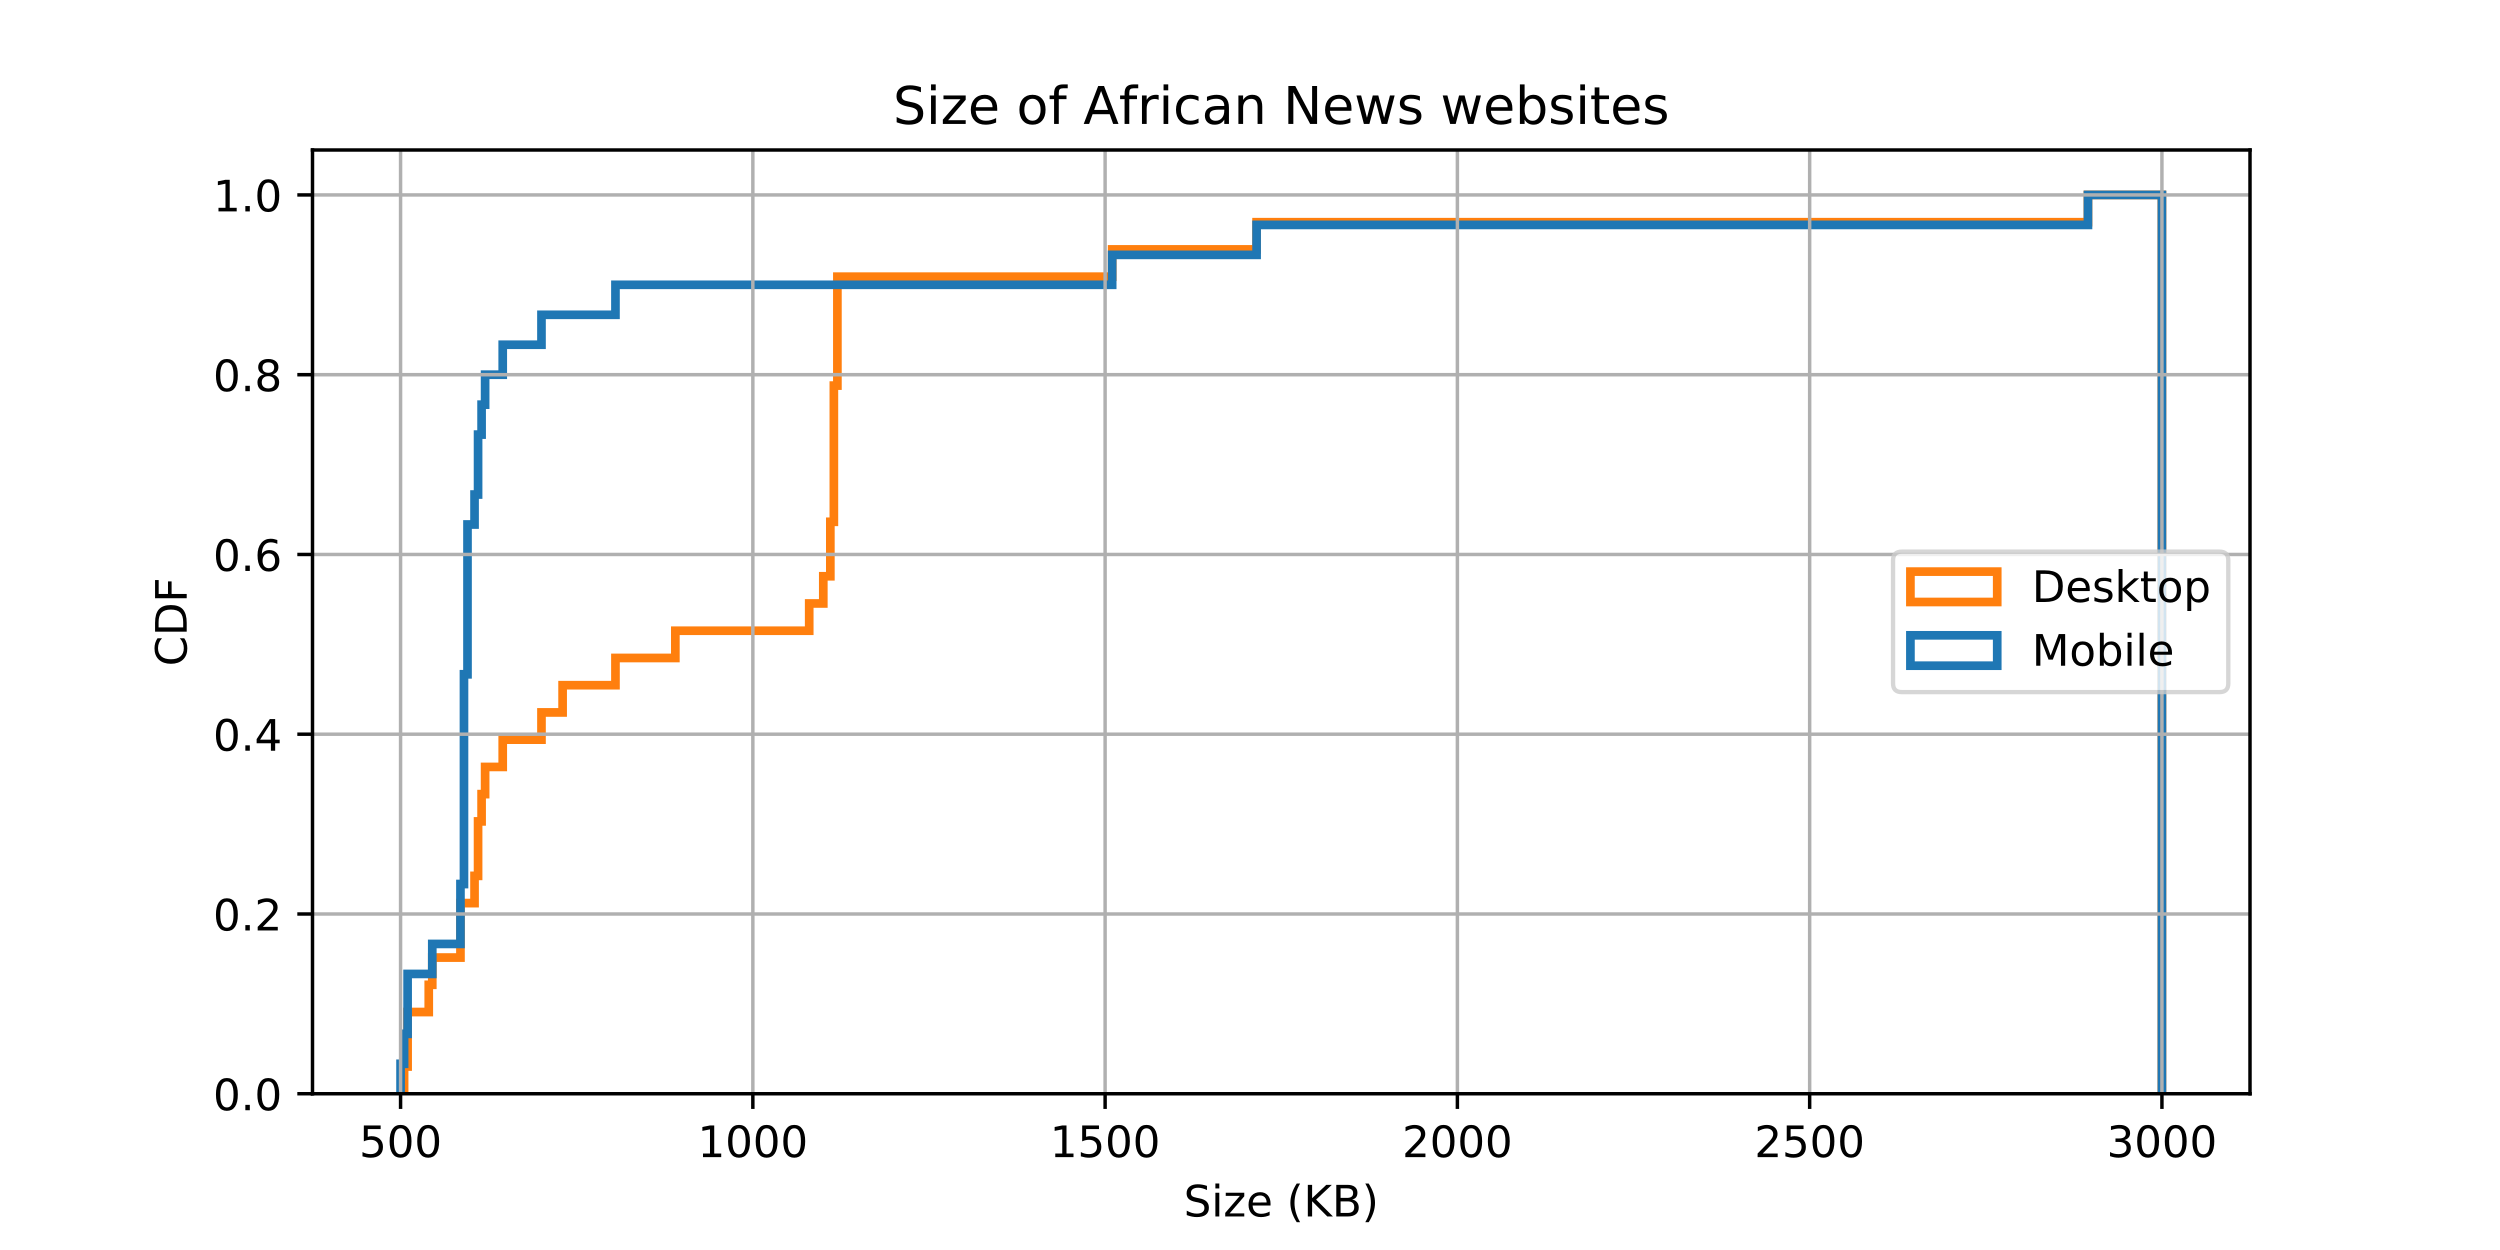
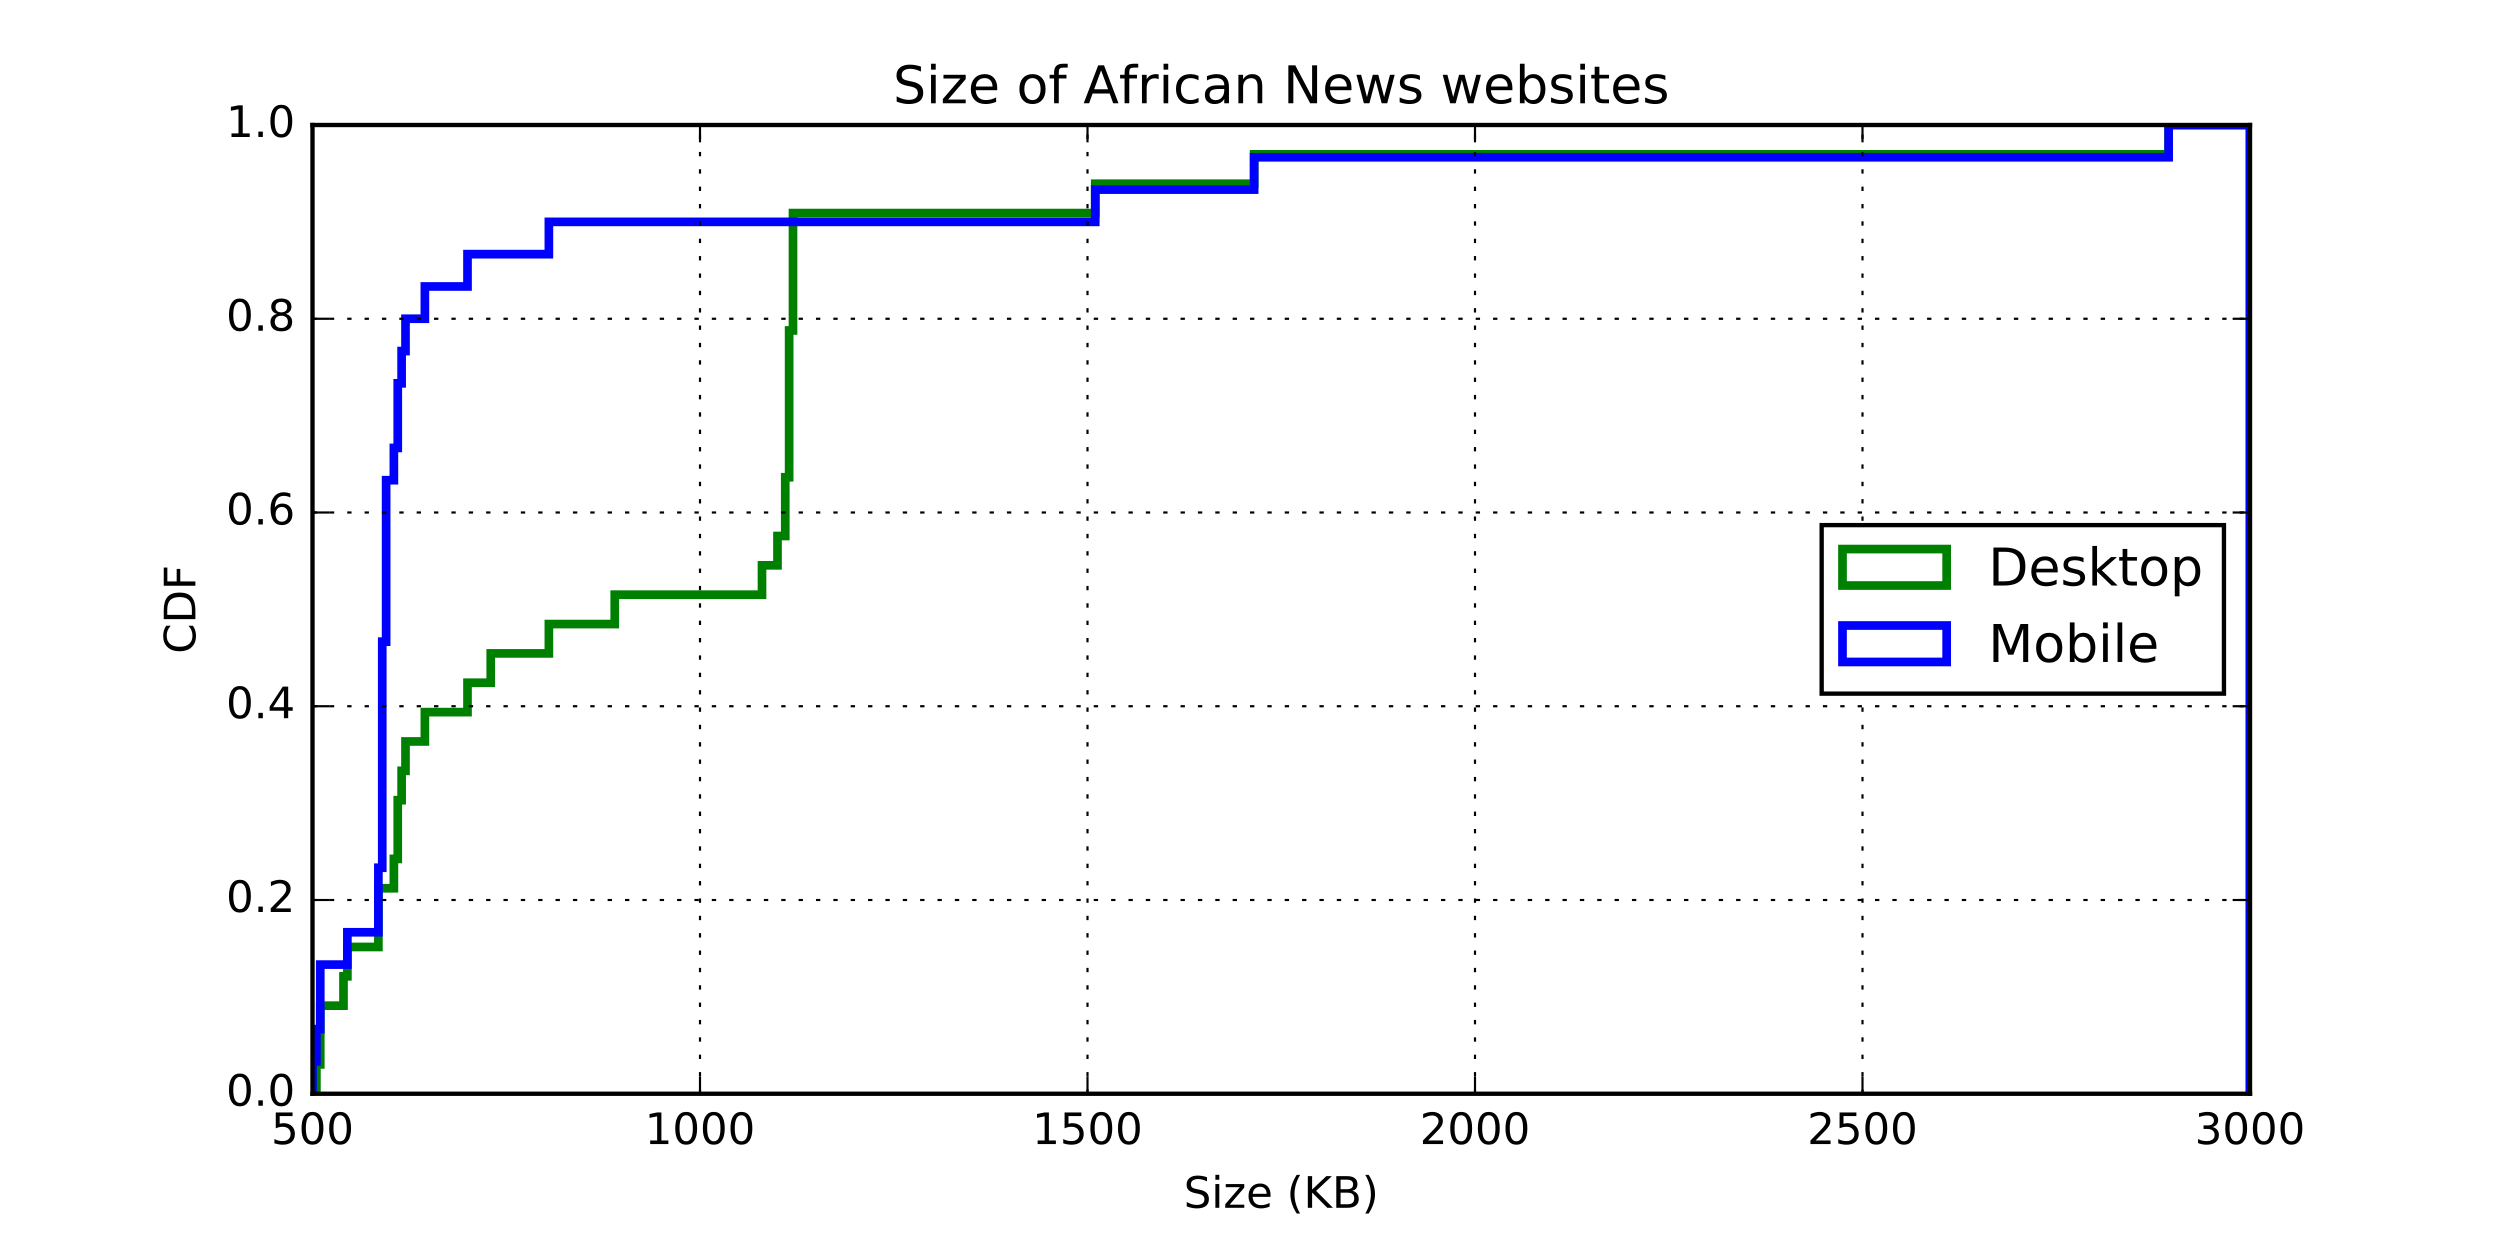
<svg xmlns="http://www.w3.org/2000/svg" xmlns:xlink="http://www.w3.org/1999/xlink" height="288pt" version="1.1" viewBox="0 0 576 288" width="576pt">
  <defs>
    <style type="text/css">
*{stroke-linecap:butt;stroke-linejoin:round;}
  </style>
  </defs>
  <g id="figure_1">
    <g id="patch_1">
      <path d="M 0 288  L 576 288  L 576 0  L 0 0  z " style="fill:#ffffff;" />
    </g>
    <g id="axes_1">
      <g id="patch_2">
-         <path d="M 72 252  L 518.4 252  L 518.4 34.56  L 72 34.56  z " style="fill:#ffffff;" />
+         <path d="M 72 252  L 518.4 252  L 518.4 28.8  L 72 28.8  z " style="fill:#ffffff;" />
      </g>
      <g id="patch_3">
-         <path clip-path="url(#p3b326bca59)" d="M 92.291 252  L 93.103 252  L 93.103 245.725  L 93.914 245.725  L 93.914 233.174  L 98.784 233.174  L 98.784 226.899  L 99.596 226.899  L 99.596 220.623  L 106.089 220.623  L 106.089 208.073  L 109.335 208.073  L 109.335 201.797  L 110.147 201.797  L 110.147 189.247  L 110.959 189.247  L 110.959 182.971  L 111.77 182.971  L 111.77 176.696  L 115.828 176.696  L 115.828 170.421  L 124.756 170.421  L 124.756 164.145  L 129.626 164.145  L 129.626 157.87  L 141.801 157.87  L 141.801 151.595  L 155.599 151.595  L 155.599 145.319  L 186.441 145.319  L 186.441 139.044  L 189.687 139.044  L 189.687 132.769  L 191.311 132.769  L 191.311 120.218  L 192.122 120.218  L 192.122 88.842  L 192.934 88.842  L 192.934 63.74  L 256.241 63.74  L 256.241 57.465  L 289.519 57.465  L 289.519 51.19  L 481.065 51.19  L 481.065 44.914  L 498.109 44.914  L 498.109 252  L 498.109 252  " style="fill:none;stroke:#ff7f0e;stroke-linejoin:miter;stroke-width:2;" />
+         <path clip-path="url(#p617bc75fe9)" d="M 72 252  L 72.893 252  L 72.893 245.236  L 73.786 245.236  L 73.786 231.709  L 79.142 231.709  L 79.142 224.945  L 80.035 224.945  L 80.035 218.182  L 87.178 218.182  L 87.178 204.655  L 90.749 204.655  L 90.749 197.891  L 91.642 197.891  L 91.642 184.364  L 92.534 184.364  L 92.534 177.6  L 93.427 177.6  L 93.427 170.836  L 97.891 170.836  L 97.891 164.073  L 107.712 164.073  L 107.712 157.309  L 113.069 157.309  L 113.069 150.545  L 126.461 150.545  L 126.461 143.782  L 141.638 143.782  L 141.638 137.018  L 175.565 137.018  L 175.565 130.255  L 179.136 130.255  L 179.136 123.491  L 180.922 123.491  L 180.922 109.964  L 181.814 109.964  L 181.814 76.145  L 182.707 76.145  L 182.707 49.091  L 252.346 49.091  L 252.346 42.327  L 288.95 42.327  L 288.95 35.564  L 499.651 35.564  L 499.651 28.8  L 518.4 28.8  L 518.4 252  L 518.4 252  " style="fill:none;stroke:#008000;stroke-linejoin:miter;stroke-width:2;" />
      </g>
      <g id="patch_4">
-         <path clip-path="url(#p3b326bca59)" d="M 92.291 252  L 92.291 245.097  L 93.103 245.097  L 93.103 238.194  L 93.914 238.194  L 93.914 224.389  L 99.596 224.389  L 99.596 217.486  L 106.089 217.486  L 106.089 203.68  L 106.9 203.68  L 106.9 155.36  L 107.712 155.36  L 107.712 120.846  L 109.335 120.846  L 109.335 113.943  L 110.147 113.943  L 110.147 100.137  L 110.959 100.137  L 110.959 93.234  L 111.77 93.234  L 111.77 86.331  L 115.828 86.331  L 115.828 79.429  L 124.756 79.429  L 124.756 72.526  L 141.801 72.526  L 141.801 65.623  L 256.241 65.623  L 256.241 58.72  L 289.519 58.72  L 289.519 51.817  L 481.065 51.817  L 481.065 44.914  L 498.109 44.914  L 498.109 252  L 498.109 252  " style="fill:none;stroke:#1f77b4;stroke-linejoin:miter;stroke-width:2;" />
+         <path clip-path="url(#p617bc75fe9)" d="M 72 252  L 72 244.56  L 72.893 244.56  L 72.893 237.12  L 73.786 237.12  L 73.786 222.24  L 80.035 222.24  L 80.035 214.8  L 87.178 214.8  L 87.178 199.92  L 88.07 199.92  L 88.07 147.84  L 88.963 147.84  L 88.963 110.64  L 90.749 110.64  L 90.749 103.2  L 91.642 103.2  L 91.642 88.32  L 92.534 88.32  L 92.534 80.88  L 93.427 80.88  L 93.427 73.44  L 97.891 73.44  L 97.891 66  L 107.712 66  L 107.712 58.56  L 126.461 58.56  L 126.461 51.12  L 252.346 51.12  L 252.346 43.68  L 288.95 43.68  L 288.95 36.24  L 499.651 36.24  L 499.651 28.8  L 518.4 28.8  L 518.4 252  L 518.4 252  " style="fill:none;stroke:#0000ff;stroke-linejoin:miter;stroke-width:2;" />
+       </g>
+       <g id="patch_5">
+         <path d="M 72 252  L 72 28.8  " style="fill:none;stroke:#000000;stroke-linecap:square;stroke-linejoin:miter;" />
+       </g>
+       <g id="patch_6">
+         <path d="M 518.4 252  L 518.4 28.8  " style="fill:none;stroke:#000000;stroke-linecap:square;stroke-linejoin:miter;" />
+       </g>
+       <g id="patch_7">
+         <path d="M 72 252  L 518.4 252  " style="fill:none;stroke:#000000;stroke-linecap:square;stroke-linejoin:miter;" />
+       </g>
+       <g id="patch_8">
+         <path d="M 72 28.8  L 518.4 28.8  " style="fill:none;stroke:#000000;stroke-linecap:square;stroke-linejoin:miter;" />
      </g>
      <g id="matplotlib.axis_1">
        <g id="xtick_1">
          <g id="line2d_1">
-             <path clip-path="url(#p3b326bca59)" d="M 92.291 252  L 92.291 34.56  " style="fill:none;stroke:#b0b0b0;stroke-linecap:square;stroke-width:0.8;" />
+             <path clip-path="url(#p617bc75fe9)" d="M 72 252  L 72 28.8  " style="fill:none;stroke:#000000;stroke-dasharray:1,3;stroke-dashoffset:0;stroke-width:0.5;" />
          </g>
          <g id="line2d_2">
            <defs>
-               <path d="M 0 0  L 0 3.5  " id="mffd8125ac4" style="stroke:#000000;stroke-width:0.8;" />
-             </defs>
-             <g>
-               <use style="stroke:#000000;stroke-width:0.8;" x="92.291" xlink:href="#mffd8125ac4" y="252" />
+               <path d="M 0 0  L 0 -4  " id="me70a900759" style="stroke:#000000;stroke-width:0.5;" />
+             </defs>
+             <g>
+               <use style="stroke:#000000;stroke-width:0.5;" x="72" xlink:href="#me70a900759" y="252" />
+             </g>
+           </g>
+           <g id="line2d_3">
+             <defs>
+               <path d="M 0 0  L 0 4  " id="md9dcafe07a" style="stroke:#000000;stroke-width:0.5;" />
+             </defs>
+             <g>
+               <use style="stroke:#000000;stroke-width:0.5;" x="72" xlink:href="#md9dcafe07a" y="28.8" />
            </g>
          </g>
          <g id="text_1">
            <defs>
              <path d="M 10.797 72.906  L 49.516 72.906  L 49.516 64.594  L 19.828 64.594  L 19.828 46.734  Q 21.969 47.469 24.109 47.828  Q 26.266 48.188 28.422 48.188  Q 40.625 48.188 47.75 41.5  Q 54.891 34.812 54.891 23.391  Q 54.891 11.625 47.562 5.094  Q 40.234 -1.422 26.906 -1.422  Q 22.312 -1.422 17.547 -0.641  Q 12.797 0.141 7.719 1.703  L 7.719 11.625  Q 12.109 9.234 16.797 8.062  Q 21.484 6.891 26.703 6.891  Q 35.156 6.891 40.078 11.328  Q 45.016 15.766 45.016 23.391  Q 45.016 31 40.078 35.438  Q 35.156 39.891 26.703 39.891  Q 22.75 39.891 18.812 39.016  Q 14.891 38.141 10.797 36.281  z " id="DejaVuSans-35" />
              <path d="M 31.781 66.406  Q 24.172 66.406 20.328 58.906  Q 16.5 51.422 16.5 36.375  Q 16.5 21.391 20.328 13.891  Q 24.172 6.391 31.781 6.391  Q 39.453 6.391 43.281 13.891  Q 47.125 21.391 47.125 36.375  Q 47.125 51.422 43.281 58.906  Q 39.453 66.406 31.781 66.406  z M 31.781 74.219  Q 44.047 74.219 50.516 64.516  Q 56.984 54.828 56.984 36.375  Q 56.984 17.969 50.516 8.266  Q 44.047 -1.422 31.781 -1.422  Q 19.531 -1.422 13.062 8.266  Q 6.594 17.969 6.594 36.375  Q 6.594 54.828 13.062 64.516  Q 19.531 74.219 31.781 74.219  z " id="DejaVuSans-30" />
            </defs>
-             <g transform="translate(82.74716 266.5984)scale(0.1 -0.1)">
+             <g transform="translate(62.45625 263.5984)scale(0.1 -0.1)">
              <use xlink:href="#DejaVuSans-35" />
              <use x="63.623" xlink:href="#DejaVuSans-30" />
              <use x="127.246" xlink:href="#DejaVuSans-30" />
            </g>
          </g>
        </g>
        <g id="xtick_2">
-           <g id="line2d_3">
-             <path clip-path="url(#p3b326bca59)" d="M 173.455 252  L 173.455 34.56  " style="fill:none;stroke:#b0b0b0;stroke-linecap:square;stroke-width:0.8;" />
-           </g>
          <g id="line2d_4">
-             <g>
-               <use style="stroke:#000000;stroke-width:0.8;" x="173.455" xlink:href="#mffd8125ac4" y="252" />
+             <path clip-path="url(#p617bc75fe9)" d="M 161.28 252  L 161.28 28.8  " style="fill:none;stroke:#000000;stroke-dasharray:1,3;stroke-dashoffset:0;stroke-width:0.5;" />
+           </g>
+           <g id="line2d_5">
+             <g>
+               <use style="stroke:#000000;stroke-width:0.5;" x="161.28" xlink:href="#me70a900759" y="252" />
+             </g>
+           </g>
+           <g id="line2d_6">
+             <g>
+               <use style="stroke:#000000;stroke-width:0.5;" x="161.28" xlink:href="#md9dcafe07a" y="28.8" />
            </g>
          </g>
          <g id="text_2">
            <defs>
              <path d="M 12.406 8.297  L 28.516 8.297  L 28.516 63.922  L 10.984 60.406  L 10.984 69.391  L 28.422 72.906  L 38.281 72.906  L 38.281 8.297  L 54.391 8.297  L 54.391 0  L 12.406 0  z " id="DejaVuSans-31" />
            </defs>
-             <g transform="translate(160.7295 266.5984)scale(0.1 -0.1)">
+             <g transform="translate(148.555 263.5984)scale(0.1 -0.1)">
              <use xlink:href="#DejaVuSans-31" />
              <use x="63.623" xlink:href="#DejaVuSans-30" />
              <use x="127.246" xlink:href="#DejaVuSans-30" />
              <use x="190.869" xlink:href="#DejaVuSans-30" />
            </g>
          </g>
        </g>
        <g id="xtick_3">
-           <g id="line2d_5">
-             <path clip-path="url(#p3b326bca59)" d="M 254.618 252  L 254.618 34.56  " style="fill:none;stroke:#b0b0b0;stroke-linecap:square;stroke-width:0.8;" />
-           </g>
-           <g id="line2d_6">
-             <g>
-               <use style="stroke:#000000;stroke-width:0.8;" x="254.618" xlink:href="#mffd8125ac4" y="252" />
+           <g id="line2d_7">
+             <path clip-path="url(#p617bc75fe9)" d="M 250.56 252  L 250.56 28.8  " style="fill:none;stroke:#000000;stroke-dasharray:1,3;stroke-dashoffset:0;stroke-width:0.5;" />
+           </g>
+           <g id="line2d_8">
+             <g>
+               <use style="stroke:#000000;stroke-width:0.5;" x="250.56" xlink:href="#me70a900759" y="252" />
+             </g>
+           </g>
+           <g id="line2d_9">
+             <g>
+               <use style="stroke:#000000;stroke-width:0.5;" x="250.56" xlink:href="#md9dcafe07a" y="28.8" />
            </g>
          </g>
          <g id="text_3">
-             <g transform="translate(241.8932 266.5984)scale(0.1 -0.1)">
+             <g transform="translate(237.835 263.5984)scale(0.1 -0.1)">
              <use xlink:href="#DejaVuSans-31" />
              <use x="63.623" xlink:href="#DejaVuSans-35" />
              <use x="127.246" xlink:href="#DejaVuSans-30" />
              <use x="190.869" xlink:href="#DejaVuSans-30" />
            </g>
          </g>
        </g>
        <g id="xtick_4">
-           <g id="line2d_7">
-             <path clip-path="url(#p3b326bca59)" d="M 335.782 252  L 335.782 34.56  " style="fill:none;stroke:#b0b0b0;stroke-linecap:square;stroke-width:0.8;" />
-           </g>
-           <g id="line2d_8">
-             <g>
-               <use style="stroke:#000000;stroke-width:0.8;" x="335.782" xlink:href="#mffd8125ac4" y="252" />
+           <g id="line2d_10">
+             <path clip-path="url(#p617bc75fe9)" d="M 339.84 252  L 339.84 28.8  " style="fill:none;stroke:#000000;stroke-dasharray:1,3;stroke-dashoffset:0;stroke-width:0.5;" />
+           </g>
+           <g id="line2d_11">
+             <g>
+               <use style="stroke:#000000;stroke-width:0.5;" x="339.84" xlink:href="#me70a900759" y="252" />
+             </g>
+           </g>
+           <g id="line2d_12">
+             <g>
+               <use style="stroke:#000000;stroke-width:0.5;" x="339.84" xlink:href="#md9dcafe07a" y="28.8" />
            </g>
          </g>
          <g id="text_4">
            <defs>
              <path d="M 19.188 8.297  L 53.609 8.297  L 53.609 0  L 7.328 0  L 7.328 8.297  Q 12.938 14.109 22.625 23.891  Q 32.328 33.688 34.812 36.531  Q 39.547 41.844 41.422 45.531  Q 43.312 49.219 43.312 52.781  Q 43.312 58.594 39.234 62.25  Q 35.156 65.922 28.609 65.922  Q 23.969 65.922 18.812 64.312  Q 13.672 62.703 7.812 59.422  L 7.812 69.391  Q 13.766 71.781 18.938 73  Q 24.125 74.219 28.422 74.219  Q 39.75 74.219 46.484 68.547  Q 53.219 62.891 53.219 53.422  Q 53.219 48.922 51.531 44.891  Q 49.859 40.875 45.406 35.406  Q 44.188 33.984 37.641 27.219  Q 31.109 20.453 19.188 8.297  z " id="DejaVuSans-32" />
            </defs>
-             <g transform="translate(323.0568 266.5984)scale(0.1 -0.1)">
+             <g transform="translate(327.115 263.5984)scale(0.1 -0.1)">
              <use xlink:href="#DejaVuSans-32" />
              <use x="63.623" xlink:href="#DejaVuSans-30" />
              <use x="127.246" xlink:href="#DejaVuSans-30" />
              <use x="190.869" xlink:href="#DejaVuSans-30" />
            </g>
          </g>
        </g>
        <g id="xtick_5">
-           <g id="line2d_9">
-             <path clip-path="url(#p3b326bca59)" d="M 416.945 252  L 416.945 34.56  " style="fill:none;stroke:#b0b0b0;stroke-linecap:square;stroke-width:0.8;" />
-           </g>
-           <g id="line2d_10">
-             <g>
-               <use style="stroke:#000000;stroke-width:0.8;" x="416.945" xlink:href="#mffd8125ac4" y="252" />
+           <g id="line2d_13">
+             <path clip-path="url(#p617bc75fe9)" d="M 429.12 252  L 429.12 28.8  " style="fill:none;stroke:#000000;stroke-dasharray:1,3;stroke-dashoffset:0;stroke-width:0.5;" />
+           </g>
+           <g id="line2d_14">
+             <g>
+               <use style="stroke:#000000;stroke-width:0.5;" x="429.12" xlink:href="#me70a900759" y="252" />
+             </g>
+           </g>
+           <g id="line2d_15">
+             <g>
+               <use style="stroke:#000000;stroke-width:0.5;" x="429.12" xlink:href="#md9dcafe07a" y="28.8" />
            </g>
          </g>
          <g id="text_5">
-             <g transform="translate(404.2205 266.5984)scale(0.1 -0.1)">
+             <g transform="translate(416.395 263.5984)scale(0.1 -0.1)">
              <use xlink:href="#DejaVuSans-32" />
              <use x="63.623" xlink:href="#DejaVuSans-35" />
              <use x="127.246" xlink:href="#DejaVuSans-30" />
              <use x="190.869" xlink:href="#DejaVuSans-30" />
            </g>
          </g>
        </g>
        <g id="xtick_6">
-           <g id="line2d_11">
-             <path clip-path="url(#p3b326bca59)" d="M 498.109 252  L 498.109 34.56  " style="fill:none;stroke:#b0b0b0;stroke-linecap:square;stroke-width:0.8;" />
-           </g>
-           <g id="line2d_12">
-             <g>
-               <use style="stroke:#000000;stroke-width:0.8;" x="498.109" xlink:href="#mffd8125ac4" y="252" />
+           <g id="line2d_16">
+             <path clip-path="url(#p617bc75fe9)" d="M 518.4 252  L 518.4 28.8  " style="fill:none;stroke:#000000;stroke-dasharray:1,3;stroke-dashoffset:0;stroke-width:0.5;" />
+           </g>
+           <g id="line2d_17">
+             <g>
+               <use style="stroke:#000000;stroke-width:0.5;" x="518.4" xlink:href="#me70a900759" y="252" />
+             </g>
+           </g>
+           <g id="line2d_18">
+             <g>
+               <use style="stroke:#000000;stroke-width:0.5;" x="518.4" xlink:href="#md9dcafe07a" y="28.8" />
            </g>
          </g>
          <g id="text_6">
            <defs>
              <path d="M 40.578 39.312  Q 47.656 37.797 51.625 33  Q 55.609 28.219 55.609 21.188  Q 55.609 10.406 48.188 4.484  Q 40.766 -1.422 27.094 -1.422  Q 22.516 -1.422 17.656 -0.516  Q 12.797 0.391 7.625 2.203  L 7.625 11.719  Q 11.719 9.328 16.594 8.109  Q 21.484 6.891 26.812 6.891  Q 36.078 6.891 40.938 10.547  Q 45.797 14.203 45.797 21.188  Q 45.797 27.641 41.281 31.266  Q 36.766 34.906 28.719 34.906  L 20.219 34.906  L 20.219 43.016  L 29.109 43.016  Q 36.375 43.016 40.234 45.922  Q 44.094 48.828 44.094 54.297  Q 44.094 59.906 40.109 62.906  Q 36.141 65.922 28.719 65.922  Q 24.656 65.922 20.016 65.031  Q 15.375 64.156 9.812 62.312  L 9.812 71.094  Q 15.438 72.656 20.344 73.438  Q 25.25 74.219 29.594 74.219  Q 40.828 74.219 47.359 69.109  Q 53.906 64.016 53.906 55.328  Q 53.906 49.266 50.438 45.094  Q 46.969 40.922 40.578 39.312  z " id="DejaVuSans-33" />
            </defs>
-             <g transform="translate(485.3841 266.5984)scale(0.1 -0.1)">
+             <g transform="translate(505.675 263.5984)scale(0.1 -0.1)">
              <use xlink:href="#DejaVuSans-33" />
              <use x="63.623" xlink:href="#DejaVuSans-30" />
              <use x="127.246" xlink:href="#DejaVuSans-30" />
              <use x="190.869" xlink:href="#DejaVuSans-30" />
            </g>
          </g>
        </g>
        <g id="text_7">
          <defs>
            <path d="M 53.516 70.516  L 53.516 60.891  Q 47.906 63.578 42.922 64.891  Q 37.938 66.219 33.297 66.219  Q 25.25 66.219 20.875 63.094  Q 16.5 59.969 16.5 54.203  Q 16.5 49.359 19.406 46.891  Q 22.312 44.438 30.422 42.922  L 36.375 41.703  Q 47.406 39.594 52.656 34.297  Q 57.906 29 57.906 20.125  Q 57.906 9.516 50.797 4.047  Q 43.703 -1.422 29.984 -1.422  Q 24.812 -1.422 18.969 -0.25  Q 13.141 0.922 6.891 3.219  L 6.891 13.375  Q 12.891 10.016 18.656 8.297  Q 24.422 6.594 29.984 6.594  Q 38.422 6.594 43.016 9.906  Q 47.609 13.234 47.609 19.391  Q 47.609 24.75 44.312 27.781  Q 41.016 30.812 33.5 32.328  L 27.484 33.5  Q 16.453 35.688 11.516 40.375  Q 6.594 45.062 6.594 53.422  Q 6.594 63.094 13.406 68.656  Q 20.219 74.219 32.172 74.219  Q 37.312 74.219 42.625 73.281  Q 47.953 72.359 53.516 70.516  z " id="DejaVuSans-53" />
            <path d="M 9.422 54.688  L 18.406 54.688  L 18.406 0  L 9.422 0  z M 9.422 75.984  L 18.406 75.984  L 18.406 64.594  L 9.422 64.594  z " id="DejaVuSans-69" />
            <path d="M 5.516 54.688  L 48.188 54.688  L 48.188 46.484  L 14.406 7.172  L 48.188 7.172  L 48.188 0  L 4.297 0  L 4.297 8.203  L 38.094 47.516  L 5.516 47.516  z " id="DejaVuSans-7a" />
            <path d="M 56.203 29.594  L 56.203 25.203  L 14.891 25.203  Q 15.484 15.922 20.484 11.062  Q 25.484 6.203 34.422 6.203  Q 39.594 6.203 44.453 7.469  Q 49.312 8.734 54.109 11.281  L 54.109 2.781  Q 49.266 0.734 44.188 -0.344  Q 39.109 -1.422 33.891 -1.422  Q 20.797 -1.422 13.156 6.188  Q 5.516 13.812 5.516 26.812  Q 5.516 40.234 12.766 48.109  Q 20.016 56 32.328 56  Q 43.359 56 49.781 48.891  Q 56.203 41.797 56.203 29.594  z M 47.219 32.234  Q 47.125 39.594 43.094 43.984  Q 39.062 48.391 32.422 48.391  Q 24.906 48.391 20.391 44.141  Q 15.875 39.891 15.188 32.172  z " id="DejaVuSans-65" />
            <path id="DejaVuSans-20" />
            <path d="M 31 75.875  Q 24.469 64.656 21.281 53.656  Q 18.109 42.672 18.109 31.391  Q 18.109 20.125 21.312 9.062  Q 24.516 -2 31 -13.188  L 23.188 -13.188  Q 15.875 -1.703 12.234 9.375  Q 8.594 20.453 8.594 31.391  Q 8.594 42.281 12.203 53.312  Q 15.828 64.359 23.188 75.875  z " id="DejaVuSans-28" />
            <path d="M 9.812 72.906  L 19.672 72.906  L 19.672 42.094  L 52.391 72.906  L 65.094 72.906  L 28.906 38.922  L 67.672 0  L 54.688 0  L 19.672 35.109  L 19.672 0  L 9.812 0  z " id="DejaVuSans-4b" />
            <path d="M 19.672 34.812  L 19.672 8.109  L 35.5 8.109  Q 43.453 8.109 47.281 11.406  Q 51.125 14.703 51.125 21.484  Q 51.125 28.328 47.281 31.562  Q 43.453 34.812 35.5 34.812  z M 19.672 64.797  L 19.672 42.828  L 34.281 42.828  Q 41.5 42.828 45.031 45.531  Q 48.578 48.25 48.578 53.812  Q 48.578 59.328 45.031 62.062  Q 41.5 64.797 34.281 64.797  z M 9.812 72.906  L 35.016 72.906  Q 46.297 72.906 52.391 68.219  Q 58.5 63.531 58.5 54.891  Q 58.5 48.188 55.375 44.234  Q 52.25 40.281 46.188 39.312  Q 53.469 37.75 57.5 32.781  Q 61.531 27.828 61.531 20.406  Q 61.531 10.641 54.891 5.312  Q 48.25 0 35.984 0  L 9.812 0  z " id="DejaVuSans-42" />
            <path d="M 8.016 75.875  L 15.828 75.875  Q 23.141 64.359 26.781 53.312  Q 30.422 42.281 30.422 31.391  Q 30.422 20.453 26.781 9.375  Q 23.141 -1.703 15.828 -13.188  L 8.016 -13.188  Q 14.5 -2 17.703 9.062  Q 20.906 20.125 20.906 31.391  Q 20.906 42.672 17.703 53.656  Q 14.5 64.656 8.016 75.875  z " id="DejaVuSans-29" />
          </defs>
-           <g transform="translate(272.7359 280.2766)scale(0.1 -0.1)">
+           <g transform="translate(272.7359 278.2766)scale(0.1 -0.1)">
            <use xlink:href="#DejaVuSans-53" />
            <use x="63.477" xlink:href="#DejaVuSans-69" />
            <use x="91.26" xlink:href="#DejaVuSans-7a" />
            <use x="143.75" xlink:href="#DejaVuSans-65" />
            <use x="205.273" xlink:href="#DejaVuSans-20" />
            <use x="237.061" xlink:href="#DejaVuSans-28" />
            <use x="276.074" xlink:href="#DejaVuSans-4b" />
            <use x="341.65" xlink:href="#DejaVuSans-42" />
            <use x="410.254" xlink:href="#DejaVuSans-29" />
          </g>
        </g>
      </g>
      <g id="matplotlib.axis_2">
        <g id="ytick_1">
-           <g id="line2d_13">
-             <path clip-path="url(#p3b326bca59)" d="M 72 252  L 518.4 252  " style="fill:none;stroke:#b0b0b0;stroke-linecap:square;stroke-width:0.8;" />
-           </g>
-           <g id="line2d_14">
-             <defs>
-               <path d="M 0 0  L -3.5 0  " id="m3bb9b30e0d" style="stroke:#000000;stroke-width:0.8;" />
-             </defs>
-             <g>
-               <use style="stroke:#000000;stroke-width:0.8;" x="72" xlink:href="#m3bb9b30e0d" y="252" />
+           <g id="line2d_19">
+             <path clip-path="url(#p617bc75fe9)" d="M 72 252  L 518.4 252  " style="fill:none;stroke:#000000;stroke-dasharray:1,3;stroke-dashoffset:0;stroke-width:0.5;" />
+           </g>
+           <g id="line2d_20">
+             <defs>
+               <path d="M 0 0  L 4 0  " id="mc0e1cb9cde" style="stroke:#000000;stroke-width:0.5;" />
+             </defs>
+             <g>
+               <use style="stroke:#000000;stroke-width:0.5;" x="72" xlink:href="#mc0e1cb9cde" y="252" />
+             </g>
+           </g>
+           <g id="line2d_21">
+             <defs>
+               <path d="M 0 0  L -4 0  " id="mc4f7a7d55b" style="stroke:#000000;stroke-width:0.5;" />
+             </defs>
+             <g>
+               <use style="stroke:#000000;stroke-width:0.5;" x="518.4" xlink:href="#mc4f7a7d55b" y="252" />
            </g>
          </g>
          <g id="text_8">
            <defs>
              <path d="M 10.688 12.406  L 21 12.406  L 21 0  L 10.688 0  z " id="DejaVuSans-2e" />
            </defs>
-             <g transform="translate(49.09687 255.7992)scale(0.1 -0.1)">
+             <g transform="translate(52.09687 254.7594)scale(0.1 -0.1)">
              <use xlink:href="#DejaVuSans-30" />
              <use x="63.623" xlink:href="#DejaVuSans-2e" />
              <use x="95.41" xlink:href="#DejaVuSans-30" />
            </g>
          </g>
        </g>
        <g id="ytick_2">
-           <g id="line2d_15">
-             <path clip-path="url(#p3b326bca59)" d="M 72 210.583  L 518.4 210.583  " style="fill:none;stroke:#b0b0b0;stroke-linecap:square;stroke-width:0.8;" />
-           </g>
-           <g id="line2d_16">
-             <g>
-               <use style="stroke:#000000;stroke-width:0.8;" x="72" xlink:href="#m3bb9b30e0d" y="210.583" />
+           <g id="line2d_22">
+             <path clip-path="url(#p617bc75fe9)" d="M 72 207.36  L 518.4 207.36  " style="fill:none;stroke:#000000;stroke-dasharray:1,3;stroke-dashoffset:0;stroke-width:0.5;" />
+           </g>
+           <g id="line2d_23">
+             <g>
+               <use style="stroke:#000000;stroke-width:0.5;" x="72" xlink:href="#mc0e1cb9cde" y="207.36" />
+             </g>
+           </g>
+           <g id="line2d_24">
+             <g>
+               <use style="stroke:#000000;stroke-width:0.5;" x="518.4" xlink:href="#mc4f7a7d55b" y="207.36" />
            </g>
          </g>
          <g id="text_9">
-             <g transform="translate(49.09687 214.3821)scale(0.1 -0.1)">
+             <g transform="translate(52.09687 210.1194)scale(0.1 -0.1)">
              <use xlink:href="#DejaVuSans-30" />
              <use x="63.623" xlink:href="#DejaVuSans-2e" />
              <use x="95.41" xlink:href="#DejaVuSans-32" />
            </g>
          </g>
        </g>
        <g id="ytick_3">
-           <g id="line2d_17">
-             <path clip-path="url(#p3b326bca59)" d="M 72 169.166  L 518.4 169.166  " style="fill:none;stroke:#b0b0b0;stroke-linecap:square;stroke-width:0.8;" />
-           </g>
-           <g id="line2d_18">
-             <g>
-               <use style="stroke:#000000;stroke-width:0.8;" x="72" xlink:href="#m3bb9b30e0d" y="169.166" />
+           <g id="line2d_25">
+             <path clip-path="url(#p617bc75fe9)" d="M 72 162.72  L 518.4 162.72  " style="fill:none;stroke:#000000;stroke-dasharray:1,3;stroke-dashoffset:0;stroke-width:0.5;" />
+           </g>
+           <g id="line2d_26">
+             <g>
+               <use style="stroke:#000000;stroke-width:0.5;" x="72" xlink:href="#mc0e1cb9cde" y="162.72" />
+             </g>
+           </g>
+           <g id="line2d_27">
+             <g>
+               <use style="stroke:#000000;stroke-width:0.5;" x="518.4" xlink:href="#mc4f7a7d55b" y="162.72" />
            </g>
          </g>
          <g id="text_10">
            <defs>
              <path d="M 37.797 64.312  L 12.891 25.391  L 37.797 25.391  z M 35.203 72.906  L 47.609 72.906  L 47.609 25.391  L 58.016 25.391  L 58.016 17.188  L 47.609 17.188  L 47.609 0  L 37.797 0  L 37.797 17.188  L 4.891 17.188  L 4.891 26.703  z " id="DejaVuSans-34" />
            </defs>
-             <g transform="translate(49.09687 172.9649)scale(0.1 -0.1)">
+             <g transform="translate(52.09687 165.4794)scale(0.1 -0.1)">
              <use xlink:href="#DejaVuSans-30" />
              <use x="63.623" xlink:href="#DejaVuSans-2e" />
              <use x="95.41" xlink:href="#DejaVuSans-34" />
            </g>
          </g>
        </g>
        <g id="ytick_4">
-           <g id="line2d_19">
-             <path clip-path="url(#p3b326bca59)" d="M 72 127.749  L 518.4 127.749  " style="fill:none;stroke:#b0b0b0;stroke-linecap:square;stroke-width:0.8;" />
-           </g>
-           <g id="line2d_20">
-             <g>
-               <use style="stroke:#000000;stroke-width:0.8;" x="72" xlink:href="#m3bb9b30e0d" y="127.749" />
+           <g id="line2d_28">
+             <path clip-path="url(#p617bc75fe9)" d="M 72 118.08  L 518.4 118.08  " style="fill:none;stroke:#000000;stroke-dasharray:1,3;stroke-dashoffset:0;stroke-width:0.5;" />
+           </g>
+           <g id="line2d_29">
+             <g>
+               <use style="stroke:#000000;stroke-width:0.5;" x="72" xlink:href="#mc0e1cb9cde" y="118.08" />
+             </g>
+           </g>
+           <g id="line2d_30">
+             <g>
+               <use style="stroke:#000000;stroke-width:0.5;" x="518.4" xlink:href="#mc4f7a7d55b" y="118.08" />
            </g>
          </g>
          <g id="text_11">
            <defs>
              <path d="M 33.016 40.375  Q 26.375 40.375 22.484 35.828  Q 18.609 31.297 18.609 23.391  Q 18.609 15.531 22.484 10.953  Q 26.375 6.391 33.016 6.391  Q 39.656 6.391 43.531 10.953  Q 47.406 15.531 47.406 23.391  Q 47.406 31.297 43.531 35.828  Q 39.656 40.375 33.016 40.375  z M 52.594 71.297  L 52.594 62.312  Q 48.875 64.062 45.094 64.984  Q 41.312 65.922 37.594 65.922  Q 27.828 65.922 22.672 59.328  Q 17.531 52.734 16.797 39.406  Q 19.672 43.656 24.016 45.922  Q 28.375 48.188 33.594 48.188  Q 44.578 48.188 50.953 41.516  Q 57.328 34.859 57.328 23.391  Q 57.328 12.156 50.688 5.359  Q 44.047 -1.422 33.016 -1.422  Q 20.359 -1.422 13.672 8.266  Q 6.984 17.969 6.984 36.375  Q 6.984 53.656 15.188 63.938  Q 23.391 74.219 37.203 74.219  Q 40.922 74.219 44.703 73.484  Q 48.484 72.75 52.594 71.297  z " id="DejaVuSans-36" />
            </defs>
-             <g transform="translate(49.09687 131.5478)scale(0.1 -0.1)">
+             <g transform="translate(52.09687 120.8394)scale(0.1 -0.1)">
              <use xlink:href="#DejaVuSans-30" />
              <use x="63.623" xlink:href="#DejaVuSans-2e" />
              <use x="95.41" xlink:href="#DejaVuSans-36" />
            </g>
          </g>
        </g>
        <g id="ytick_5">
-           <g id="line2d_21">
-             <path clip-path="url(#p3b326bca59)" d="M 72 86.331  L 518.4 86.331  " style="fill:none;stroke:#b0b0b0;stroke-linecap:square;stroke-width:0.8;" />
-           </g>
-           <g id="line2d_22">
-             <g>
-               <use style="stroke:#000000;stroke-width:0.8;" x="72" xlink:href="#m3bb9b30e0d" y="86.331" />
+           <g id="line2d_31">
+             <path clip-path="url(#p617bc75fe9)" d="M 72 73.44  L 518.4 73.44  " style="fill:none;stroke:#000000;stroke-dasharray:1,3;stroke-dashoffset:0;stroke-width:0.5;" />
+           </g>
+           <g id="line2d_32">
+             <g>
+               <use style="stroke:#000000;stroke-width:0.5;" x="72" xlink:href="#mc0e1cb9cde" y="73.44" />
+             </g>
+           </g>
+           <g id="line2d_33">
+             <g>
+               <use style="stroke:#000000;stroke-width:0.5;" x="518.4" xlink:href="#mc4f7a7d55b" y="73.44" />
            </g>
          </g>
          <g id="text_12">
            <defs>
              <path d="M 31.781 34.625  Q 24.75 34.625 20.719 30.859  Q 16.703 27.094 16.703 20.516  Q 16.703 13.922 20.719 10.156  Q 24.75 6.391 31.781 6.391  Q 38.812 6.391 42.859 10.172  Q 46.922 13.969 46.922 20.516  Q 46.922 27.094 42.891 30.859  Q 38.875 34.625 31.781 34.625  z M 21.922 38.812  Q 15.578 40.375 12.031 44.719  Q 8.5 49.078 8.5 55.328  Q 8.5 64.062 14.719 69.141  Q 20.953 74.219 31.781 74.219  Q 42.672 74.219 48.875 69.141  Q 55.078 64.062 55.078 55.328  Q 55.078 49.078 51.531 44.719  Q 48 40.375 41.703 38.812  Q 48.828 37.156 52.797 32.312  Q 56.781 27.484 56.781 20.516  Q 56.781 9.906 50.312 4.234  Q 43.844 -1.422 31.781 -1.422  Q 19.734 -1.422 13.25 4.234  Q 6.781 9.906 6.781 20.516  Q 6.781 27.484 10.781 32.312  Q 14.797 37.156 21.922 38.812  z M 18.312 54.391  Q 18.312 48.734 21.844 45.562  Q 25.391 42.391 31.781 42.391  Q 38.141 42.391 41.719 45.562  Q 45.312 48.734 45.312 54.391  Q 45.312 60.062 41.719 63.234  Q 38.141 66.406 31.781 66.406  Q 25.391 66.406 21.844 63.234  Q 18.312 60.062 18.312 54.391  z " id="DejaVuSans-38" />
            </defs>
-             <g transform="translate(49.09687 90.13065)scale(0.1 -0.1)">
+             <g transform="translate(52.09687 76.19938)scale(0.1 -0.1)">
              <use xlink:href="#DejaVuSans-30" />
              <use x="63.623" xlink:href="#DejaVuSans-2e" />
              <use x="95.41" xlink:href="#DejaVuSans-38" />
            </g>
          </g>
        </g>
        <g id="ytick_6">
-           <g id="line2d_23">
-             <path clip-path="url(#p3b326bca59)" d="M 72 44.914  L 518.4 44.914  " style="fill:none;stroke:#b0b0b0;stroke-linecap:square;stroke-width:0.8;" />
-           </g>
-           <g id="line2d_24">
-             <g>
-               <use style="stroke:#000000;stroke-width:0.8;" x="72" xlink:href="#m3bb9b30e0d" y="44.914" />
+           <g id="line2d_34">
+             <path clip-path="url(#p617bc75fe9)" d="M 72 28.8  L 518.4 28.8  " style="fill:none;stroke:#000000;stroke-dasharray:1,3;stroke-dashoffset:0;stroke-width:0.5;" />
+           </g>
+           <g id="line2d_35">
+             <g>
+               <use style="stroke:#000000;stroke-width:0.5;" x="72" xlink:href="#mc0e1cb9cde" y="28.8" />
+             </g>
+           </g>
+           <g id="line2d_36">
+             <g>
+               <use style="stroke:#000000;stroke-width:0.5;" x="518.4" xlink:href="#mc4f7a7d55b" y="28.8" />
            </g>
          </g>
          <g id="text_13">
-             <g transform="translate(49.09687 48.7135)scale(0.1 -0.1)">
+             <g transform="translate(52.09687 31.55937)scale(0.1 -0.1)">
              <use xlink:href="#DejaVuSans-31" />
              <use x="63.623" xlink:href="#DejaVuSans-2e" />
              <use x="95.41" xlink:href="#DejaVuSans-30" />
            </g>
          </g>
        </g>
        <g id="text_14">
          <defs>
            <path d="M 64.406 67.281  L 64.406 56.891  Q 59.422 61.531 53.781 63.812  Q 48.141 66.109 41.797 66.109  Q 29.297 66.109 22.656 58.469  Q 16.016 50.828 16.016 36.375  Q 16.016 21.969 22.656 14.328  Q 29.297 6.688 41.797 6.688  Q 48.141 6.688 53.781 8.984  Q 59.422 11.281 64.406 15.922  L 64.406 5.609  Q 59.234 2.094 53.438 0.328  Q 47.656 -1.422 41.219 -1.422  Q 24.656 -1.422 15.125 8.703  Q 5.609 18.844 5.609 36.375  Q 5.609 53.953 15.125 64.078  Q 24.656 74.219 41.219 74.219  Q 47.75 74.219 53.531 72.484  Q 59.328 70.75 64.406 67.281  z " id="DejaVuSans-43" />
            <path d="M 19.672 64.797  L 19.672 8.109  L 31.594 8.109  Q 46.688 8.109 53.688 14.938  Q 60.688 21.781 60.688 36.531  Q 60.688 51.172 53.688 57.984  Q 46.688 64.797 31.594 64.797  z M 9.812 72.906  L 30.078 72.906  Q 51.266 72.906 61.172 64.094  Q 71.094 55.281 71.094 36.531  Q 71.094 17.672 61.125 8.828  Q 51.172 0 30.078 0  L 9.812 0  z " id="DejaVuSans-44" />
            <path d="M 9.812 72.906  L 51.703 72.906  L 51.703 64.594  L 19.672 64.594  L 19.672 43.109  L 48.578 43.109  L 48.578 34.812  L 19.672 34.812  L 19.672 0  L 9.812 0  z " id="DejaVuSans-46" />
          </defs>
-           <g transform="translate(43.01719 153.4972)rotate(-90)scale(0.1 -0.1)">
+           <g transform="translate(45.01719 150.6172)rotate(-90)scale(0.1 -0.1)">
            <use xlink:href="#DejaVuSans-43" />
            <use x="69.824" xlink:href="#DejaVuSans-44" />
            <use x="146.826" xlink:href="#DejaVuSans-46" />
          </g>
        </g>
-       </g>
-       <g id="patch_5">
-         <path d="M 72 252  L 72 34.56  " style="fill:none;stroke:#000000;stroke-linecap:square;stroke-linejoin:miter;stroke-width:0.8;" />
-       </g>
-       <g id="patch_6">
-         <path d="M 518.4 252  L 518.4 34.56  " style="fill:none;stroke:#000000;stroke-linecap:square;stroke-linejoin:miter;stroke-width:0.8;" />
-       </g>
-       <g id="patch_7">
-         <path d="M 72 252  L 518.4 252  " style="fill:none;stroke:#000000;stroke-linecap:square;stroke-linejoin:miter;stroke-width:0.8;" />
-       </g>
-       <g id="patch_8">
-         <path d="M 72 34.56  L 518.4 34.56  " style="fill:none;stroke:#000000;stroke-linecap:square;stroke-linejoin:miter;stroke-width:0.8;" />
      </g>
      <g id="text_15">
        <defs>
          <path d="M 30.609 48.391  Q 23.391 48.391 19.188 42.75  Q 14.984 37.109 14.984 27.297  Q 14.984 17.484 19.156 11.844  Q 23.344 6.203 30.609 6.203  Q 37.797 6.203 41.984 11.859  Q 46.188 17.531 46.188 27.297  Q 46.188 37.016 41.984 42.703  Q 37.797 48.391 30.609 48.391  z M 30.609 56  Q 42.328 56 49.016 48.375  Q 55.719 40.766 55.719 27.297  Q 55.719 13.875 49.016 6.219  Q 42.328 -1.422 30.609 -1.422  Q 18.844 -1.422 12.172 6.219  Q 5.516 13.875 5.516 27.297  Q 5.516 40.766 12.172 48.375  Q 18.844 56 30.609 56  z " id="DejaVuSans-6f" />
          <path d="M 37.109 75.984  L 37.109 68.5  L 28.516 68.5  Q 23.688 68.5 21.797 66.547  Q 19.922 64.594 19.922 59.516  L 19.922 54.688  L 34.719 54.688  L 34.719 47.703  L 19.922 47.703  L 19.922 0  L 10.891 0  L 10.891 47.703  L 2.297 47.703  L 2.297 54.688  L 10.891 54.688  L 10.891 58.5  Q 10.891 67.625 15.141 71.797  Q 19.391 75.984 28.609 75.984  z " id="DejaVuSans-66" />
          <path d="M 34.188 63.188  L 20.797 26.906  L 47.609 26.906  z M 28.609 72.906  L 39.797 72.906  L 67.578 0  L 57.328 0  L 50.688 18.703  L 17.828 18.703  L 11.188 0  L 0.781 0  z " id="DejaVuSans-41" />
          <path d="M 41.109 46.297  Q 39.594 47.172 37.812 47.578  Q 36.031 48 33.891 48  Q 26.266 48 22.188 43.047  Q 18.109 38.094 18.109 28.812  L 18.109 0  L 9.078 0  L 9.078 54.688  L 18.109 54.688  L 18.109 46.188  Q 20.953 51.172 25.484 53.578  Q 30.031 56 36.531 56  Q 37.453 56 38.578 55.875  Q 39.703 55.766 41.062 55.516  z " id="DejaVuSans-72" />
          <path d="M 48.781 52.594  L 48.781 44.188  Q 44.969 46.297 41.141 47.344  Q 37.312 48.391 33.406 48.391  Q 24.656 48.391 19.812 42.844  Q 14.984 37.312 14.984 27.297  Q 14.984 17.281 19.812 11.734  Q 24.656 6.203 33.406 6.203  Q 37.312 6.203 41.141 7.25  Q 44.969 8.297 48.781 10.406  L 48.781 2.094  Q 45.016 0.344 40.984 -0.531  Q 36.969 -1.422 32.422 -1.422  Q 20.062 -1.422 12.781 6.344  Q 5.516 14.109 5.516 27.297  Q 5.516 40.672 12.859 48.328  Q 20.219 56 33.016 56  Q 37.156 56 41.109 55.141  Q 45.062 54.297 48.781 52.594  z " id="DejaVuSans-63" />
          <path d="M 34.281 27.484  Q 23.391 27.484 19.188 25  Q 14.984 22.516 14.984 16.5  Q 14.984 11.719 18.141 8.906  Q 21.297 6.109 26.703 6.109  Q 34.188 6.109 38.703 11.406  Q 43.219 16.703 43.219 25.484  L 43.219 27.484  z M 52.203 31.203  L 52.203 0  L 43.219 0  L 43.219 8.297  Q 40.141 3.328 35.547 0.953  Q 30.953 -1.422 24.312 -1.422  Q 15.922 -1.422 10.953 3.297  Q 6 8.016 6 15.922  Q 6 25.141 12.172 29.828  Q 18.359 34.516 30.609 34.516  L 43.219 34.516  L 43.219 35.406  Q 43.219 41.609 39.141 45  Q 35.062 48.391 27.688 48.391  Q 23 48.391 18.547 47.266  Q 14.109 46.141 10.016 43.891  L 10.016 52.203  Q 14.938 54.109 19.578 55.047  Q 24.219 56 28.609 56  Q 40.484 56 46.344 49.844  Q 52.203 43.703 52.203 31.203  z " id="DejaVuSans-61" />
          <path d="M 54.891 33.016  L 54.891 0  L 45.906 0  L 45.906 32.719  Q 45.906 40.484 42.875 44.328  Q 39.844 48.188 33.797 48.188  Q 26.516 48.188 22.312 43.547  Q 18.109 38.922 18.109 30.906  L 18.109 0  L 9.078 0  L 9.078 54.688  L 18.109 54.688  L 18.109 46.188  Q 21.344 51.125 25.703 53.562  Q 30.078 56 35.797 56  Q 45.219 56 50.047 50.172  Q 54.891 44.344 54.891 33.016  z " id="DejaVuSans-6e" />
          <path d="M 9.812 72.906  L 23.094 72.906  L 55.422 11.922  L 55.422 72.906  L 64.984 72.906  L 64.984 0  L 51.703 0  L 19.391 60.984  L 19.391 0  L 9.812 0  z " id="DejaVuSans-4e" />
          <path d="M 4.203 54.688  L 13.188 54.688  L 24.422 12.016  L 35.594 54.688  L 46.188 54.688  L 57.422 12.016  L 68.609 54.688  L 77.594 54.688  L 63.281 0  L 52.688 0  L 40.922 44.828  L 29.109 0  L 18.5 0  z " id="DejaVuSans-77" />
          <path d="M 44.281 53.078  L 44.281 44.578  Q 40.484 46.531 36.375 47.5  Q 32.281 48.484 27.875 48.484  Q 21.188 48.484 17.844 46.438  Q 14.5 44.391 14.5 40.281  Q 14.5 37.156 16.891 35.375  Q 19.281 33.594 26.516 31.984  L 29.594 31.297  Q 39.156 29.25 43.188 25.516  Q 47.219 21.781 47.219 15.094  Q 47.219 7.469 41.188 3.016  Q 35.156 -1.422 24.609 -1.422  Q 20.219 -1.422 15.453 -0.562  Q 10.688 0.297 5.422 2  L 5.422 11.281  Q 10.406 8.688 15.234 7.391  Q 20.062 6.109 24.812 6.109  Q 31.156 6.109 34.562 8.281  Q 37.984 10.453 37.984 14.406  Q 37.984 18.062 35.516 20.016  Q 33.062 21.969 24.703 23.781  L 21.578 24.516  Q 13.234 26.266 9.516 29.906  Q 5.812 33.547 5.812 39.891  Q 5.812 47.609 11.281 51.797  Q 16.75 56 26.812 56  Q 31.781 56 36.172 55.266  Q 40.578 54.547 44.281 53.078  z " id="DejaVuSans-73" />
          <path d="M 48.688 27.297  Q 48.688 37.203 44.609 42.844  Q 40.531 48.484 33.406 48.484  Q 26.266 48.484 22.188 42.844  Q 18.109 37.203 18.109 27.297  Q 18.109 17.391 22.188 11.75  Q 26.266 6.109 33.406 6.109  Q 40.531 6.109 44.609 11.75  Q 48.688 17.391 48.688 27.297  z M 18.109 46.391  Q 20.953 51.266 25.266 53.625  Q 29.594 56 35.594 56  Q 45.562 56 51.781 48.094  Q 58.016 40.188 58.016 27.297  Q 58.016 14.406 51.781 6.484  Q 45.562 -1.422 35.594 -1.422  Q 29.594 -1.422 25.266 0.953  Q 20.953 3.328 18.109 8.203  L 18.109 0  L 9.078 0  L 9.078 75.984  L 18.109 75.984  z " id="DejaVuSans-62" />
          <path d="M 18.312 70.219  L 18.312 54.688  L 36.812 54.688  L 36.812 47.703  L 18.312 47.703  L 18.312 18.016  Q 18.312 11.328 20.141 9.422  Q 21.969 7.516 27.594 7.516  L 36.812 7.516  L 36.812 0  L 27.594 0  Q 17.188 0 13.234 3.875  Q 9.281 7.766 9.281 18.016  L 9.281 47.703  L 2.688 47.703  L 2.688 54.688  L 9.281 54.688  L 9.281 70.219  z " id="DejaVuSans-74" />
        </defs>
-         <g transform="translate(205.7634 28.56)scale(0.12 -0.12)">
+         <g transform="translate(205.7634 23.8)scale(0.12 -0.12)">
          <use xlink:href="#DejaVuSans-53" />
          <use x="63.477" xlink:href="#DejaVuSans-69" />
          <use x="91.26" xlink:href="#DejaVuSans-7a" />
          <use x="143.75" xlink:href="#DejaVuSans-65" />
          <use x="205.273" xlink:href="#DejaVuSans-20" />
          <use x="237.061" xlink:href="#DejaVuSans-6f" />
          <use x="298.242" xlink:href="#DejaVuSans-66" />
          <use x="333.447" xlink:href="#DejaVuSans-20" />
          <use x="365.234" xlink:href="#DejaVuSans-41" />
          <use x="433.596" xlink:href="#DejaVuSans-66" />
          <use x="468.801" xlink:href="#DejaVuSans-72" />
          <use x="509.914" xlink:href="#DejaVuSans-69" />
          <use x="537.697" xlink:href="#DejaVuSans-63" />
          <use x="592.678" xlink:href="#DejaVuSans-61" />
          <use x="653.957" xlink:href="#DejaVuSans-6e" />
          <use x="717.336" xlink:href="#DejaVuSans-20" />
          <use x="749.123" xlink:href="#DejaVuSans-4e" />
          <use x="823.928" xlink:href="#DejaVuSans-65" />
          <use x="885.451" xlink:href="#DejaVuSans-77" />
          <use x="967.238" xlink:href="#DejaVuSans-73" />
          <use x="1019.338" xlink:href="#DejaVuSans-20" />
          <use x="1051.125" xlink:href="#DejaVuSans-77" />
          <use x="1132.912" xlink:href="#DejaVuSans-65" />
          <use x="1194.436" xlink:href="#DejaVuSans-62" />
          <use x="1257.912" xlink:href="#DejaVuSans-73" />
          <use x="1310.012" xlink:href="#DejaVuSans-69" />
          <use x="1337.795" xlink:href="#DejaVuSans-74" />
          <use x="1377.004" xlink:href="#DejaVuSans-65" />
          <use x="1438.527" xlink:href="#DejaVuSans-73" />
        </g>
      </g>
      <g id="legend_1">
        <g id="patch_9">
-           <path d="M 438.159 159.458  L 511.4 159.458  Q 513.4 159.458 513.4 157.458  L 513.4 129.102  Q 513.4 127.102 511.4 127.102  L 438.159 127.102  Q 436.159 127.102 436.159 129.102  L 436.159 157.458  Q 436.159 159.458 438.159 159.458  z " style="fill:#ffffff;opacity:0.8;stroke:#cccccc;stroke-linejoin:miter;" />
+           <path d="M 419.711 159.814  L 512.4 159.814  L 512.4 120.986  L 419.711 120.986  z " style="fill:#ffffff;stroke:#000000;stroke-linejoin:miter;" />
        </g>
        <g id="patch_10">
-           <path d="M 440.159 138.7  L 460.159 138.7  L 460.159 131.7  L 440.159 131.7  z " style="fill:none;stroke:#ff7f0e;stroke-linejoin:miter;stroke-width:2;" />
+           <path d="M 424.511 134.904  L 448.511 134.904  L 448.511 126.504  L 424.511 126.504  z " style="fill:none;stroke:#008000;stroke-linejoin:miter;stroke-width:2;" />
        </g>
        <g id="text_16">
          <defs>
            <path d="M 9.078 75.984  L 18.109 75.984  L 18.109 31.109  L 44.922 54.688  L 56.391 54.688  L 27.391 29.109  L 57.625 0  L 45.906 0  L 18.109 26.703  L 18.109 0  L 9.078 0  z " id="DejaVuSans-6b" />
            <path d="M 18.109 8.203  L 18.109 -20.797  L 9.078 -20.797  L 9.078 54.688  L 18.109 54.688  L 18.109 46.391  Q 20.953 51.266 25.266 53.625  Q 29.594 56 35.594 56  Q 45.562 56 51.781 48.094  Q 58.016 40.188 58.016 27.297  Q 58.016 14.406 51.781 6.484  Q 45.562 -1.422 35.594 -1.422  Q 29.594 -1.422 25.266 0.953  Q 20.953 3.328 18.109 8.203  z M 48.688 27.297  Q 48.688 37.203 44.609 42.844  Q 40.531 48.484 33.406 48.484  Q 26.266 48.484 22.188 42.844  Q 18.109 37.203 18.109 27.297  Q 18.109 17.391 22.188 11.75  Q 26.266 6.109 33.406 6.109  Q 40.531 6.109 44.609 11.75  Q 48.688 17.391 48.688 27.297  z " id="DejaVuSans-70" />
          </defs>
-           <g transform="translate(468.1594 138.7003)scale(0.1 -0.1)">
+           <g transform="translate(458.1112 134.9044)scale(0.12 -0.12)">
            <use xlink:href="#DejaVuSans-44" />
            <use x="77.002" xlink:href="#DejaVuSans-65" />
            <use x="138.525" xlink:href="#DejaVuSans-73" />
            <use x="190.625" xlink:href="#DejaVuSans-6b" />
            <use x="248.535" xlink:href="#DejaVuSans-74" />
            <use x="287.744" xlink:href="#DejaVuSans-6f" />
            <use x="348.926" xlink:href="#DejaVuSans-70" />
          </g>
        </g>
        <g id="patch_11">
-           <path d="M 440.159 153.378  L 460.159 153.378  L 460.159 146.378  L 440.159 146.378  z " style="fill:none;stroke:#1f77b4;stroke-linejoin:miter;stroke-width:2;" />
+           <path d="M 424.511 152.518  L 448.511 152.518  L 448.511 144.118  L 424.511 144.118  z " style="fill:none;stroke:#0000ff;stroke-linejoin:miter;stroke-width:2;" />
        </g>
        <g id="text_17">
          <defs>
            <path d="M 9.812 72.906  L 24.516 72.906  L 43.109 23.297  L 61.812 72.906  L 76.516 72.906  L 76.516 0  L 66.891 0  L 66.891 64.016  L 48.094 14.016  L 38.188 14.016  L 19.391 64.016  L 19.391 0  L 9.812 0  z " id="DejaVuSans-4d" />
            <path d="M 9.422 75.984  L 18.406 75.984  L 18.406 0  L 9.422 0  z " id="DejaVuSans-6c" />
          </defs>
-           <g transform="translate(468.1594 153.3784)scale(0.1 -0.1)">
+           <g transform="translate(458.1112 152.5181)scale(0.12 -0.12)">
            <use xlink:href="#DejaVuSans-4d" />
            <use x="86.279" xlink:href="#DejaVuSans-6f" />
            <use x="147.461" xlink:href="#DejaVuSans-62" />
            <use x="210.938" xlink:href="#DejaVuSans-69" />
            <use x="238.721" xlink:href="#DejaVuSans-6c" />
            <use x="266.504" xlink:href="#DejaVuSans-65" />
          </g>
        </g>
      </g>
    </g>
  </g>
  <defs>
-     <clipPath id="p3b326bca59">
-       <rect height="217.44" width="446.4" x="72" y="34.56" />
+     <clipPath id="p617bc75fe9">
+       <rect height="223.2" width="446.4" x="72" y="28.8" />
    </clipPath>
  </defs>
</svg>
